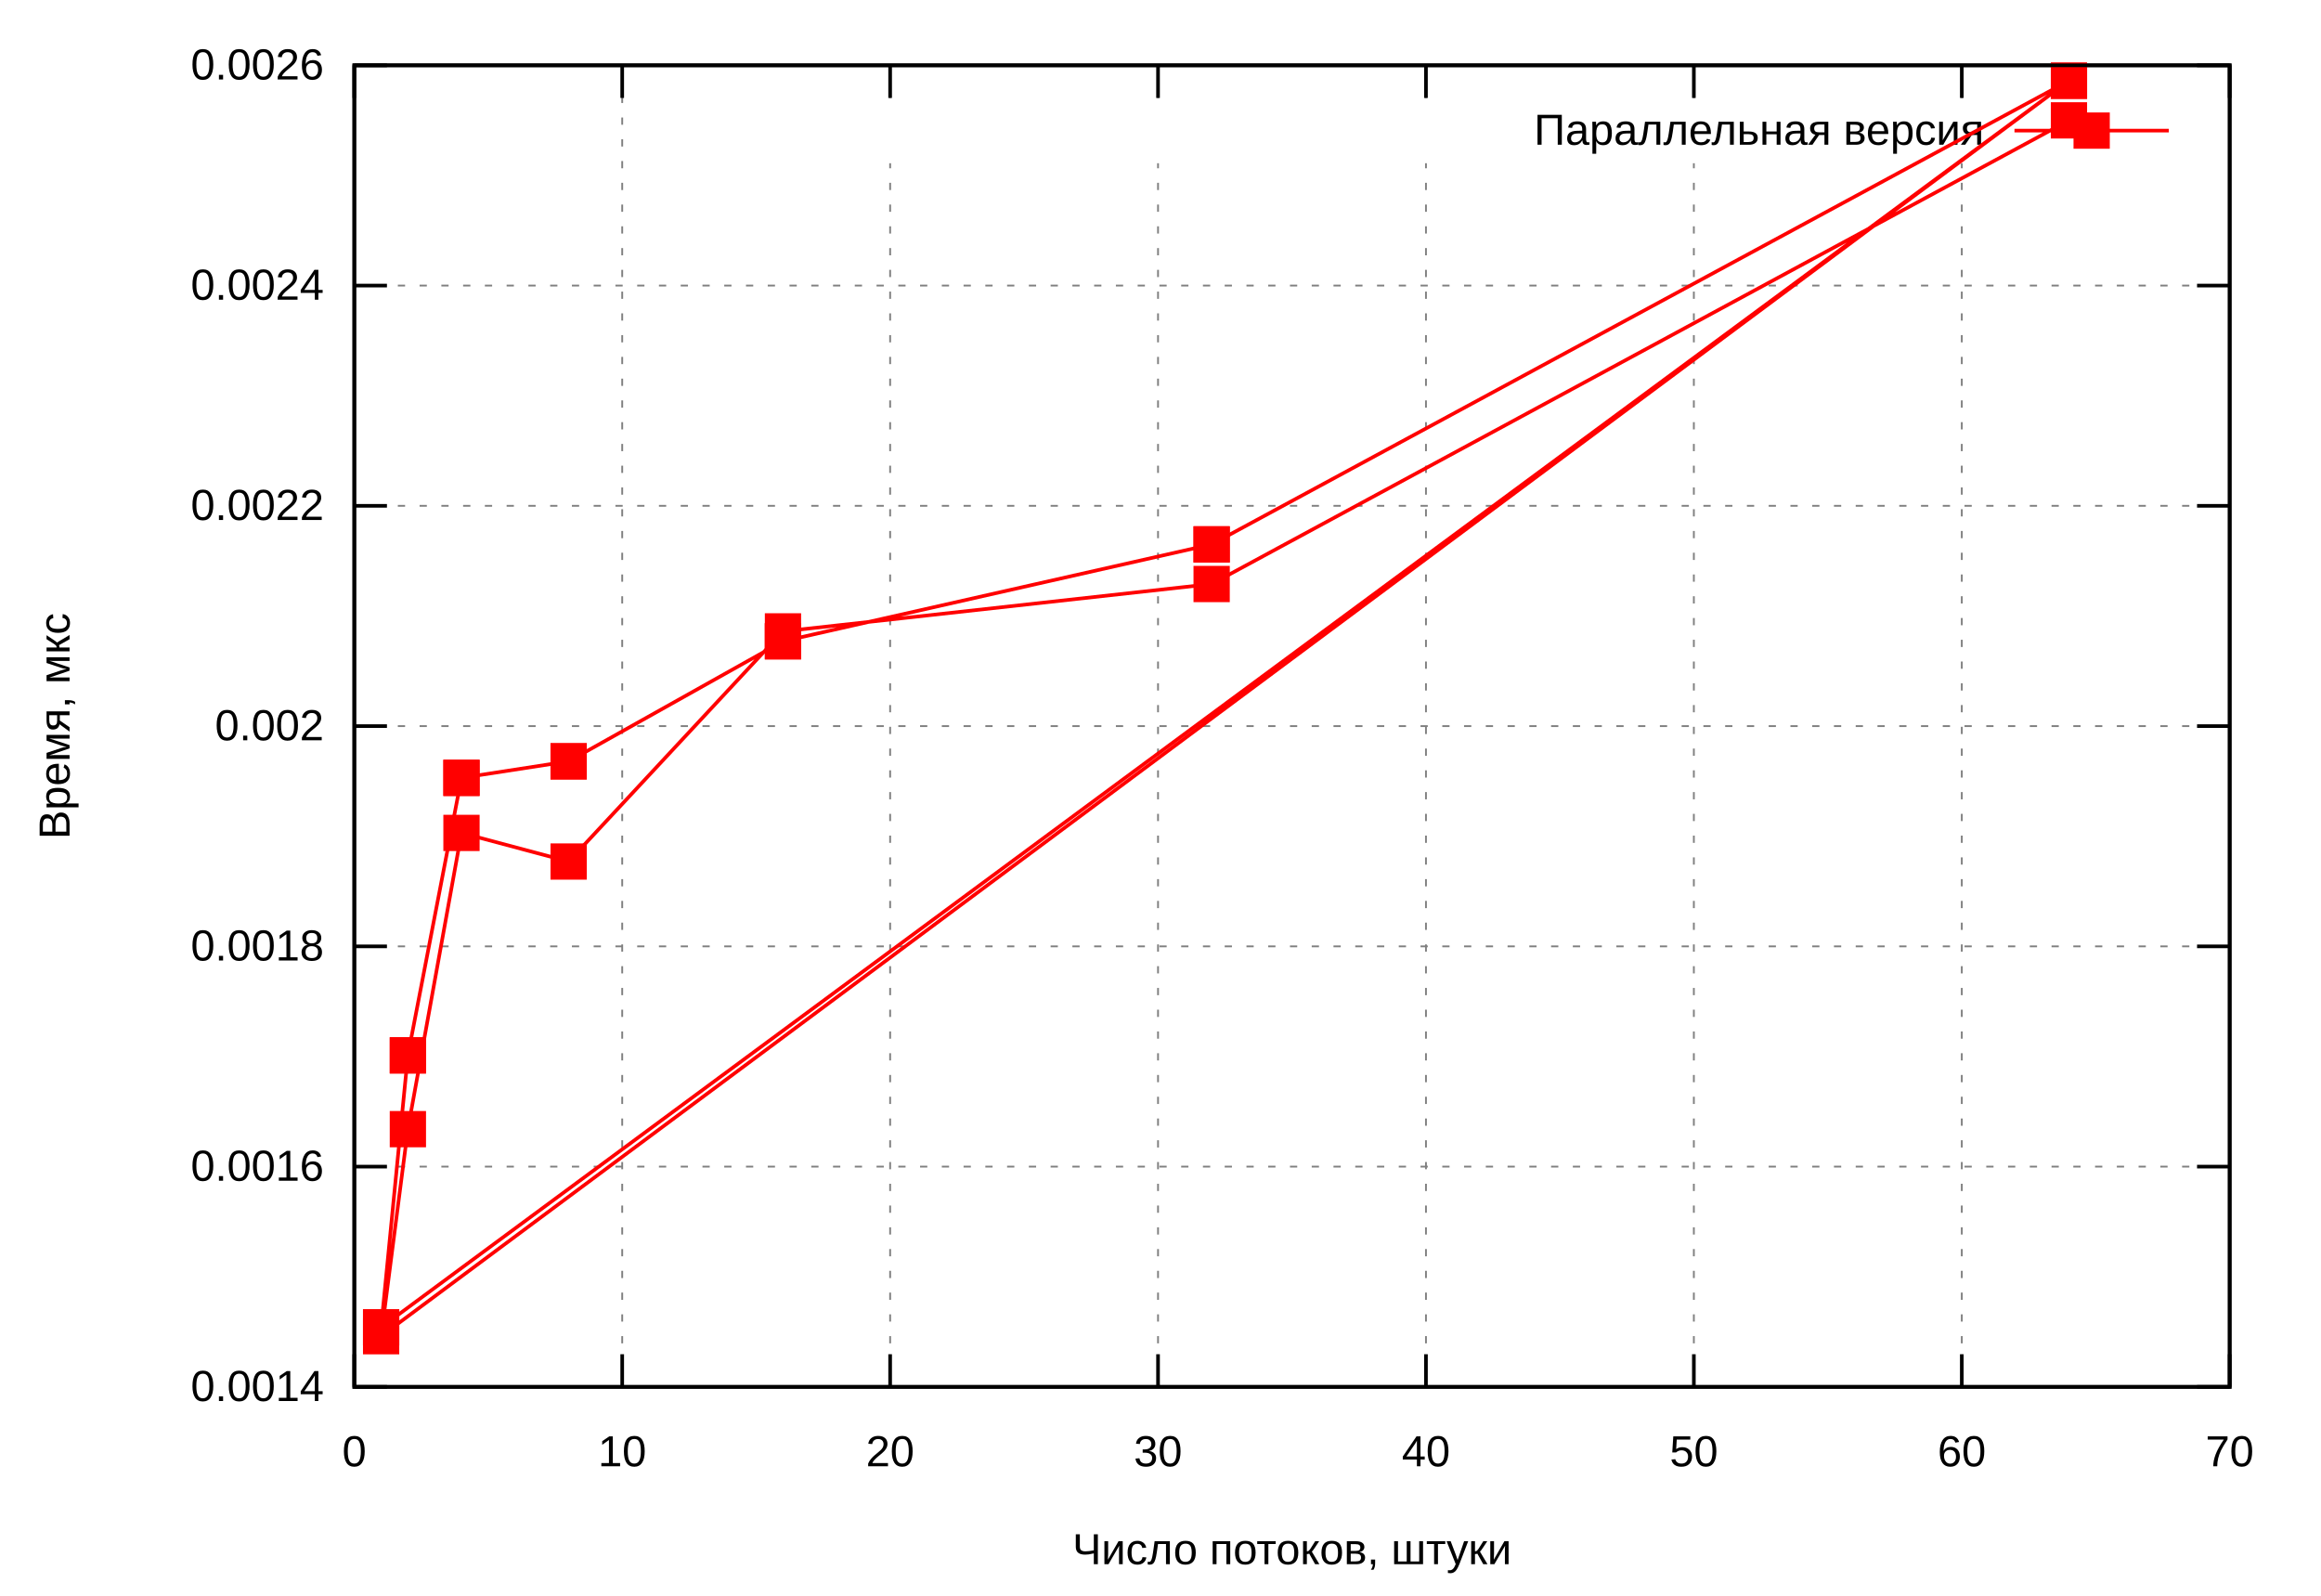
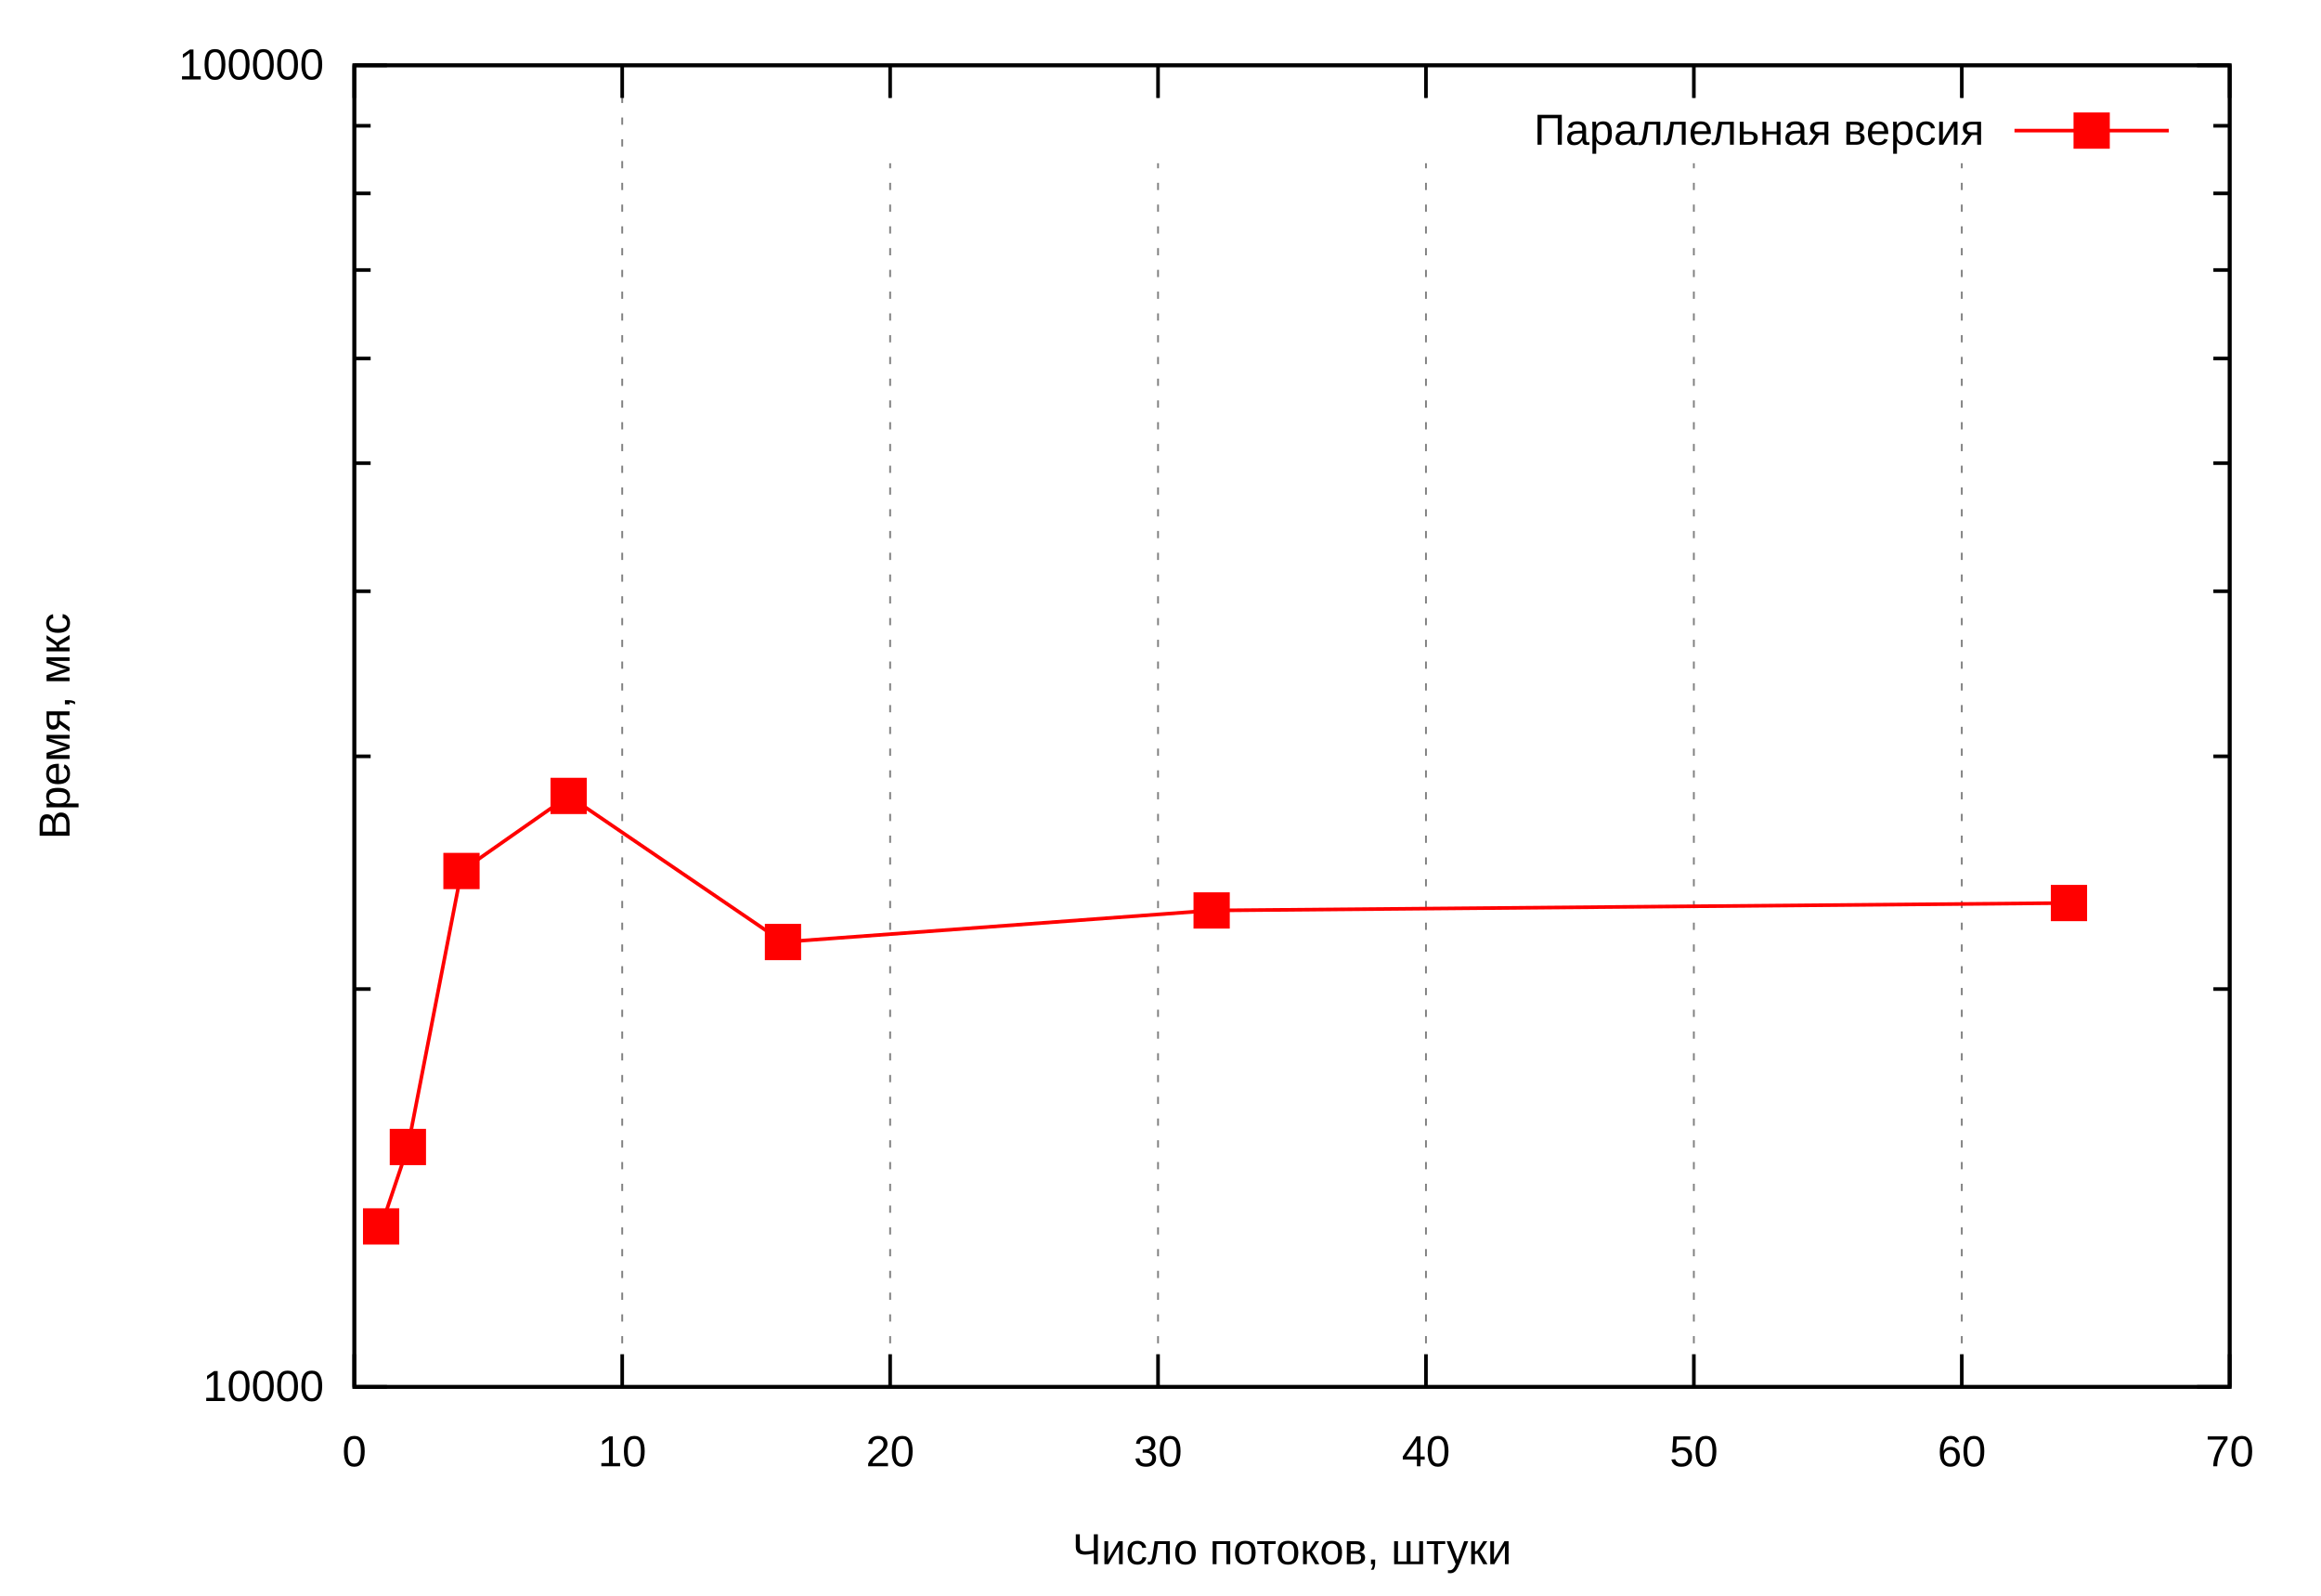
<svg xmlns="http://www.w3.org/2000/svg" xmlns:xlink="http://www.w3.org/1999/xlink" width="640" height="440" viewBox="0 0 640 440">
  <g id="gnuplot_canvas">
    <rect x="0" y="0" width="640" height="440" fill="none" />
    <defs>
      <circle id="gpDot" r="0.5" stroke-width="0.5" stroke="currentColor" />
      <path id="gpPt0" stroke-width="0.222" stroke="currentColor" d="M-1,0 h2 M0,-1 v2" />
      <path id="gpPt1" stroke-width="0.222" stroke="currentColor" d="M-1,-1 L1,1 M1,-1 L-1,1" />
      <path id="gpPt2" stroke-width="0.222" stroke="currentColor" d="M-1,0 L1,0 M0,-1 L0,1 M-1,-1 L1,1 M-1,1 L1,-1" />
      <rect id="gpPt3" stroke-width="0.222" stroke="currentColor" x="-1" y="-1" width="2" height="2" />
      <rect id="gpPt4" stroke-width="0.222" stroke="currentColor" fill="currentColor" x="-1" y="-1" width="2" height="2" />
      <circle id="gpPt5" stroke-width="0.222" stroke="currentColor" cx="0" cy="0" r="1" />
      <use xlink:href="#gpPt5" id="gpPt6" fill="currentColor" stroke="none" />
      <path id="gpPt7" stroke-width="0.222" stroke="currentColor" d="M0,-1.33 L-1.33,0.67 L1.33,0.67 z" />
      <use xlink:href="#gpPt7" id="gpPt8" fill="currentColor" stroke="none" />
      <use xlink:href="#gpPt7" id="gpPt9" stroke="currentColor" transform="rotate(180)" />
      <use xlink:href="#gpPt9" id="gpPt10" fill="currentColor" stroke="none" />
      <use xlink:href="#gpPt3" id="gpPt11" stroke="currentColor" transform="rotate(45)" />
      <use xlink:href="#gpPt11" id="gpPt12" fill="currentColor" stroke="none" />
      <path id="gpPt13" stroke-width="0.222" stroke="currentColor" d="M0,1.330 L1.265,0.411 L0.782,-1.067 L-0.782,-1.076 L-1.265,0.411 z" />
      <use xlink:href="#gpPt13" id="gpPt14" fill="currentColor" stroke="none" />
      <filter id="textbox" filterUnits="objectBoundingBox" x="0" y="0" height="1" width="1">
        <feFlood flood-color="white" flood-opacity="1" result="bgnd" />
        <feComposite in="SourceGraphic" in2="bgnd" operator="atop" />
      </filter>
      <filter id="greybox" filterUnits="objectBoundingBox" x="0" y="0" height="1" width="1">
        <feFlood flood-color="lightgrey" flood-opacity="1" result="grey" />
        <feComposite in="SourceGraphic" in2="grey" operator="atop" />
      </filter>
    </defs>
    <g fill="none" color="white" stroke="currentColor" stroke-width="1.00" stroke-linecap="butt" stroke-linejoin="miter">
</g>
    <g fill="none" color="black" stroke="currentColor" stroke-width="1.00" stroke-linecap="butt" stroke-linejoin="miter">
</g>
    <g fill="none" color="black" stroke="black" stroke-width="0.50" stroke-linecap="butt" stroke-linejoin="miter">
</g>
    <g fill="none" color="gray" stroke="currentColor" stroke-width="0.50" stroke-linecap="butt" stroke-linejoin="miter">
      <path stroke="gray" stroke-dasharray="2,4" class="gridline" d="M97.70,382.40 L614.82,382.40  " />
    </g>
    <g fill="none" color="gray" stroke="gray" stroke-width="1.00" stroke-linecap="butt" stroke-linejoin="miter">
</g>
    <g fill="none" color="black" stroke="currentColor" stroke-width="1.00" stroke-linecap="butt" stroke-linejoin="miter">
      <path stroke="black" d="M97.70,382.40 L106.70,382.40 M614.82,382.40 L605.82,382.40  " />
      <g transform="translate(89.31,386.30)" stroke="none" fill="black" font-family="Arial" font-size="12.00" text-anchor="end">
        <text>
-           <tspan font-family="Arial"> 0.0014</tspan>
-         </text>
-       </g>
-     </g>
-     <g fill="none" color="black" stroke="currentColor" stroke-width="1.00" stroke-linecap="butt" stroke-linejoin="miter">
- </g>
-     <g fill="none" color="black" stroke="black" stroke-width="0.50" stroke-linecap="butt" stroke-linejoin="miter">
- </g>
-     <g fill="none" color="gray" stroke="currentColor" stroke-width="0.50" stroke-linecap="butt" stroke-linejoin="miter">
-       <path stroke="gray" stroke-dasharray="2,4" class="gridline" d="M97.70,321.67 L614.82,321.67  " />
-     </g>
-     <g fill="none" color="gray" stroke="gray" stroke-width="1.00" stroke-linecap="butt" stroke-linejoin="miter">
- </g>
-     <g fill="none" color="black" stroke="currentColor" stroke-width="1.00" stroke-linecap="butt" stroke-linejoin="miter">
-       <path stroke="black" d="M97.70,321.67 L106.70,321.67 M614.82,321.67 L605.82,321.67  " />
-       <g transform="translate(89.31,325.57)" stroke="none" fill="black" font-family="Arial" font-size="12.00" text-anchor="end">
-         <text>
-           <tspan font-family="Arial"> 0.0016</tspan>
-         </text>
-       </g>
-     </g>
-     <g fill="none" color="black" stroke="currentColor" stroke-width="1.00" stroke-linecap="butt" stroke-linejoin="miter">
- </g>
-     <g fill="none" color="black" stroke="black" stroke-width="0.50" stroke-linecap="butt" stroke-linejoin="miter">
- </g>
-     <g fill="none" color="gray" stroke="currentColor" stroke-width="0.50" stroke-linecap="butt" stroke-linejoin="miter">
-       <path stroke="gray" stroke-dasharray="2,4" class="gridline" d="M97.70,260.94 L614.82,260.94  " />
-     </g>
-     <g fill="none" color="gray" stroke="gray" stroke-width="1.00" stroke-linecap="butt" stroke-linejoin="miter">
- </g>
-     <g fill="none" color="black" stroke="currentColor" stroke-width="1.00" stroke-linecap="butt" stroke-linejoin="miter">
-       <path stroke="black" d="M97.70,260.94 L106.70,260.94 M614.82,260.94 L605.82,260.94  " />
-       <g transform="translate(89.31,264.84)" stroke="none" fill="black" font-family="Arial" font-size="12.00" text-anchor="end">
-         <text>
-           <tspan font-family="Arial"> 0.0018</tspan>
-         </text>
-       </g>
-     </g>
-     <g fill="none" color="black" stroke="currentColor" stroke-width="1.00" stroke-linecap="butt" stroke-linejoin="miter">
- </g>
-     <g fill="none" color="black" stroke="black" stroke-width="0.50" stroke-linecap="butt" stroke-linejoin="miter">
- </g>
-     <g fill="none" color="gray" stroke="currentColor" stroke-width="0.50" stroke-linecap="butt" stroke-linejoin="miter">
-       <path stroke="gray" stroke-dasharray="2,4" class="gridline" d="M97.70,200.21 L614.82,200.21  " />
-     </g>
-     <g fill="none" color="gray" stroke="gray" stroke-width="1.00" stroke-linecap="butt" stroke-linejoin="miter">
- </g>
-     <g fill="none" color="black" stroke="currentColor" stroke-width="1.00" stroke-linecap="butt" stroke-linejoin="miter">
-       <path stroke="black" d="M97.70,200.21 L106.70,200.21 M614.82,200.21 L605.82,200.21  " />
-       <g transform="translate(89.31,204.11)" stroke="none" fill="black" font-family="Arial" font-size="12.00" text-anchor="end">
-         <text>
-           <tspan font-family="Arial"> 0.002</tspan>
-         </text>
-       </g>
-     </g>
-     <g fill="none" color="black" stroke="currentColor" stroke-width="1.00" stroke-linecap="butt" stroke-linejoin="miter">
- </g>
-     <g fill="none" color="black" stroke="black" stroke-width="0.50" stroke-linecap="butt" stroke-linejoin="miter">
- </g>
-     <g fill="none" color="gray" stroke="currentColor" stroke-width="0.50" stroke-linecap="butt" stroke-linejoin="miter">
-       <path stroke="gray" stroke-dasharray="2,4" class="gridline" d="M97.70,139.47 L614.82,139.47  " />
-     </g>
-     <g fill="none" color="gray" stroke="gray" stroke-width="1.00" stroke-linecap="butt" stroke-linejoin="miter">
- </g>
-     <g fill="none" color="black" stroke="currentColor" stroke-width="1.00" stroke-linecap="butt" stroke-linejoin="miter">
-       <path stroke="black" d="M97.70,139.47 L106.70,139.47 M614.82,139.47 L605.82,139.47  " />
-       <g transform="translate(89.31,143.37)" stroke="none" fill="black" font-family="Arial" font-size="12.00" text-anchor="end">
-         <text>
-           <tspan font-family="Arial"> 0.0022</tspan>
-         </text>
-       </g>
-     </g>
-     <g fill="none" color="black" stroke="currentColor" stroke-width="1.00" stroke-linecap="butt" stroke-linejoin="miter">
- </g>
-     <g fill="none" color="black" stroke="black" stroke-width="0.50" stroke-linecap="butt" stroke-linejoin="miter">
- </g>
-     <g fill="none" color="gray" stroke="currentColor" stroke-width="0.50" stroke-linecap="butt" stroke-linejoin="miter">
-       <path stroke="gray" stroke-dasharray="2,4" class="gridline" d="M97.70,78.74 L614.82,78.74  " />
-     </g>
-     <g fill="none" color="gray" stroke="gray" stroke-width="1.00" stroke-linecap="butt" stroke-linejoin="miter">
- </g>
-     <g fill="none" color="black" stroke="currentColor" stroke-width="1.00" stroke-linecap="butt" stroke-linejoin="miter">
-       <path stroke="black" d="M97.70,78.74 L106.70,78.74 M614.82,78.74 L605.82,78.74  " />
-       <g transform="translate(89.31,82.64)" stroke="none" fill="black" font-family="Arial" font-size="12.00" text-anchor="end">
-         <text>
-           <tspan font-family="Arial"> 0.0024</tspan>
-         </text>
-       </g>
-     </g>
-     <g fill="none" color="black" stroke="currentColor" stroke-width="1.00" stroke-linecap="butt" stroke-linejoin="miter">
- </g>
+           <tspan font-family="Arial"> 10000</tspan>
+         </text>
+       </g>
+     </g>
+     <g fill="none" color="black" stroke="currentColor" stroke-width="1.00" stroke-linecap="butt" stroke-linejoin="miter">
+       <path stroke="black" d="M97.70,272.71 L102.20,272.71 M614.82,272.71 L610.32,272.71 M97.70,208.54 L102.20,208.54 M614.82,208.54 L610.32,208.54   M97.70,163.02 L102.20,163.02 M614.82,163.02 L610.32,163.02 M97.70,127.70 L102.20,127.70 M614.82,127.70 L610.32,127.70   M97.70,98.85 L102.20,98.85 M614.82,98.85 L610.32,98.85 M97.70,74.45 L102.20,74.45 M614.82,74.45 L610.32,74.45   M97.70,53.32 L102.20,53.32 M614.82,53.32 L610.32,53.32 M97.70,34.68 L102.20,34.68 M614.82,34.68 L610.32,34.68    " />
+     </g>
    <g fill="none" color="black" stroke="black" stroke-width="0.50" stroke-linecap="butt" stroke-linejoin="miter">
</g>
    <g fill="none" color="gray" stroke="currentColor" stroke-width="0.50" stroke-linecap="butt" stroke-linejoin="miter">
      <path stroke="gray" stroke-dasharray="2,4" class="gridline" d="M97.70,18.01 L614.82,18.01  " />
    </g>
    <g fill="none" color="gray" stroke="gray" stroke-width="1.00" stroke-linecap="butt" stroke-linejoin="miter">
</g>
    <g fill="none" color="black" stroke="currentColor" stroke-width="1.00" stroke-linecap="butt" stroke-linejoin="miter">
      <path stroke="black" d="M97.70,18.01 L106.70,18.01 M614.82,18.01 L605.82,18.01  " />
      <g transform="translate(89.31,21.91)" stroke="none" fill="black" font-family="Arial" font-size="12.00" text-anchor="end">
        <text>
-           <tspan font-family="Arial"> 0.0026</tspan>
+           <tspan font-family="Arial"> 100000</tspan>
        </text>
      </g>
    </g>
    <g fill="none" color="black" stroke="currentColor" stroke-width="1.00" stroke-linecap="butt" stroke-linejoin="miter">
</g>
    <g fill="none" color="black" stroke="black" stroke-width="0.50" stroke-linecap="butt" stroke-linejoin="miter">
</g>
    <g fill="none" color="gray" stroke="currentColor" stroke-width="0.50" stroke-linecap="butt" stroke-linejoin="miter">
      <path stroke="gray" stroke-dasharray="2,4" class="gridline" d="M97.70,382.40 L97.70,18.01  " />
    </g>
    <g fill="none" color="gray" stroke="gray" stroke-width="1.00" stroke-linecap="butt" stroke-linejoin="miter">
</g>
    <g fill="none" color="black" stroke="currentColor" stroke-width="1.00" stroke-linecap="butt" stroke-linejoin="miter">
      <path stroke="black" d="M97.70,382.40 L97.70,373.40 M97.70,18.01 L97.70,27.01  " />
      <g transform="translate(97.70,404.30)" stroke="none" fill="black" font-family="Arial" font-size="12.00" text-anchor="middle">
        <text>
          <tspan font-family="Arial"> 0</tspan>
        </text>
      </g>
    </g>
    <g fill="none" color="black" stroke="currentColor" stroke-width="1.00" stroke-linecap="butt" stroke-linejoin="miter">
</g>
    <g fill="none" color="black" stroke="black" stroke-width="0.50" stroke-linecap="butt" stroke-linejoin="miter">
</g>
    <g fill="none" color="gray" stroke="currentColor" stroke-width="0.50" stroke-linecap="butt" stroke-linejoin="miter">
      <path stroke="gray" stroke-dasharray="2,4" class="gridline" d="M171.57,382.40 L171.57,18.01  " />
    </g>
    <g fill="none" color="gray" stroke="gray" stroke-width="1.00" stroke-linecap="butt" stroke-linejoin="miter">
</g>
    <g fill="none" color="black" stroke="currentColor" stroke-width="1.00" stroke-linecap="butt" stroke-linejoin="miter">
      <path stroke="black" d="M171.57,382.40 L171.57,373.40 M171.57,18.01 L171.57,27.01  " />
      <g transform="translate(171.57,404.30)" stroke="none" fill="black" font-family="Arial" font-size="12.00" text-anchor="middle">
        <text>
          <tspan font-family="Arial"> 10</tspan>
        </text>
      </g>
    </g>
    <g fill="none" color="black" stroke="currentColor" stroke-width="1.00" stroke-linecap="butt" stroke-linejoin="miter">
</g>
    <g fill="none" color="black" stroke="black" stroke-width="0.50" stroke-linecap="butt" stroke-linejoin="miter">
</g>
    <g fill="none" color="gray" stroke="currentColor" stroke-width="0.50" stroke-linecap="butt" stroke-linejoin="miter">
      <path stroke="gray" stroke-dasharray="2,4" class="gridline" d="M245.45,382.40 L245.45,45.01 M245.45,27.01 L245.45,18.01  " />
    </g>
    <g fill="none" color="gray" stroke="gray" stroke-width="1.00" stroke-linecap="butt" stroke-linejoin="miter">
</g>
    <g fill="none" color="black" stroke="currentColor" stroke-width="1.00" stroke-linecap="butt" stroke-linejoin="miter">
      <path stroke="black" d="M245.45,382.40 L245.45,373.40 M245.45,18.01 L245.45,27.01  " />
      <g transform="translate(245.45,404.30)" stroke="none" fill="black" font-family="Arial" font-size="12.00" text-anchor="middle">
        <text>
          <tspan font-family="Arial"> 20</tspan>
        </text>
      </g>
    </g>
    <g fill="none" color="black" stroke="currentColor" stroke-width="1.00" stroke-linecap="butt" stroke-linejoin="miter">
</g>
    <g fill="none" color="black" stroke="black" stroke-width="0.50" stroke-linecap="butt" stroke-linejoin="miter">
</g>
    <g fill="none" color="gray" stroke="currentColor" stroke-width="0.50" stroke-linecap="butt" stroke-linejoin="miter">
      <path stroke="gray" stroke-dasharray="2,4" class="gridline" d="M319.32,382.40 L319.32,45.01 M319.32,27.01 L319.32,18.01  " />
    </g>
    <g fill="none" color="gray" stroke="gray" stroke-width="1.00" stroke-linecap="butt" stroke-linejoin="miter">
</g>
    <g fill="none" color="black" stroke="currentColor" stroke-width="1.00" stroke-linecap="butt" stroke-linejoin="miter">
      <path stroke="black" d="M319.32,382.40 L319.32,373.40 M319.32,18.01 L319.32,27.01  " />
      <g transform="translate(319.32,404.30)" stroke="none" fill="black" font-family="Arial" font-size="12.00" text-anchor="middle">
        <text>
          <tspan font-family="Arial"> 30</tspan>
        </text>
      </g>
    </g>
    <g fill="none" color="black" stroke="currentColor" stroke-width="1.00" stroke-linecap="butt" stroke-linejoin="miter">
</g>
    <g fill="none" color="black" stroke="black" stroke-width="0.50" stroke-linecap="butt" stroke-linejoin="miter">
</g>
    <g fill="none" color="gray" stroke="currentColor" stroke-width="0.50" stroke-linecap="butt" stroke-linejoin="miter">
      <path stroke="gray" stroke-dasharray="2,4" class="gridline" d="M393.20,382.40 L393.20,45.01 M393.20,27.01 L393.20,18.01  " />
    </g>
    <g fill="none" color="gray" stroke="gray" stroke-width="1.00" stroke-linecap="butt" stroke-linejoin="miter">
</g>
    <g fill="none" color="black" stroke="currentColor" stroke-width="1.00" stroke-linecap="butt" stroke-linejoin="miter">
      <path stroke="black" d="M393.20,382.40 L393.20,373.40 M393.20,18.01 L393.20,27.01  " />
      <g transform="translate(393.20,404.30)" stroke="none" fill="black" font-family="Arial" font-size="12.00" text-anchor="middle">
        <text>
          <tspan font-family="Arial"> 40</tspan>
        </text>
      </g>
    </g>
    <g fill="none" color="black" stroke="currentColor" stroke-width="1.00" stroke-linecap="butt" stroke-linejoin="miter">
</g>
    <g fill="none" color="black" stroke="black" stroke-width="0.50" stroke-linecap="butt" stroke-linejoin="miter">
</g>
    <g fill="none" color="gray" stroke="currentColor" stroke-width="0.50" stroke-linecap="butt" stroke-linejoin="miter">
      <path stroke="gray" stroke-dasharray="2,4" class="gridline" d="M467.07,382.40 L467.07,45.01 M467.07,27.01 L467.07,18.01  " />
    </g>
    <g fill="none" color="gray" stroke="gray" stroke-width="1.00" stroke-linecap="butt" stroke-linejoin="miter">
</g>
    <g fill="none" color="black" stroke="currentColor" stroke-width="1.00" stroke-linecap="butt" stroke-linejoin="miter">
      <path stroke="black" d="M467.07,382.40 L467.07,373.40 M467.07,18.01 L467.07,27.01  " />
      <g transform="translate(467.07,404.30)" stroke="none" fill="black" font-family="Arial" font-size="12.00" text-anchor="middle">
        <text>
          <tspan font-family="Arial"> 50</tspan>
        </text>
      </g>
    </g>
    <g fill="none" color="black" stroke="currentColor" stroke-width="1.00" stroke-linecap="butt" stroke-linejoin="miter">
</g>
    <g fill="none" color="black" stroke="black" stroke-width="0.50" stroke-linecap="butt" stroke-linejoin="miter">
</g>
    <g fill="none" color="gray" stroke="currentColor" stroke-width="0.50" stroke-linecap="butt" stroke-linejoin="miter">
      <path stroke="gray" stroke-dasharray="2,4" class="gridline" d="M540.95,382.40 L540.95,45.01 M540.95,27.01 L540.95,18.01  " />
    </g>
    <g fill="none" color="gray" stroke="gray" stroke-width="1.00" stroke-linecap="butt" stroke-linejoin="miter">
</g>
    <g fill="none" color="black" stroke="currentColor" stroke-width="1.00" stroke-linecap="butt" stroke-linejoin="miter">
      <path stroke="black" d="M540.95,382.40 L540.95,373.40 M540.95,18.01 L540.95,27.01  " />
      <g transform="translate(540.95,404.30)" stroke="none" fill="black" font-family="Arial" font-size="12.00" text-anchor="middle">
        <text>
          <tspan font-family="Arial"> 60</tspan>
        </text>
      </g>
    </g>
    <g fill="none" color="black" stroke="currentColor" stroke-width="1.00" stroke-linecap="butt" stroke-linejoin="miter">
</g>
    <g fill="none" color="black" stroke="black" stroke-width="0.50" stroke-linecap="butt" stroke-linejoin="miter">
</g>
    <g fill="none" color="gray" stroke="currentColor" stroke-width="0.50" stroke-linecap="butt" stroke-linejoin="miter">
      <path stroke="gray" stroke-dasharray="2,4" class="gridline" d="M614.82,382.40 L614.82,18.01  " />
    </g>
    <g fill="none" color="gray" stroke="gray" stroke-width="1.00" stroke-linecap="butt" stroke-linejoin="miter">
</g>
    <g fill="none" color="black" stroke="currentColor" stroke-width="1.00" stroke-linecap="butt" stroke-linejoin="miter">
      <path stroke="black" d="M614.82,382.40 L614.82,373.40 M614.82,18.01 L614.82,27.01  " />
      <g transform="translate(614.82,404.30)" stroke="none" fill="black" font-family="Arial" font-size="12.00" text-anchor="middle">
        <text>
          <tspan font-family="Arial"> 70</tspan>
        </text>
      </g>
    </g>
    <g fill="none" color="black" stroke="currentColor" stroke-width="1.00" stroke-linecap="butt" stroke-linejoin="miter">
</g>
    <g fill="none" color="black" stroke="currentColor" stroke-width="1.00" stroke-linecap="butt" stroke-linejoin="miter">
      <path stroke="black" d="M97.70,18.01 L97.70,382.40 L614.82,382.40 L614.82,18.01 L97.70,18.01 Z  " />
    </g>
    <g fill="none" color="black" stroke="currentColor" stroke-width="1.00" stroke-linecap="butt" stroke-linejoin="miter">
      <g transform="translate(19.18,200.21) rotate(270)" stroke="none" fill="black" font-family="Arial" font-size="12.00" text-anchor="middle">
        <text>
          <tspan font-family="Arial">Время, мкс</tspan>
        </text>
      </g>
    </g>
    <g fill="none" color="black" stroke="currentColor" stroke-width="1.00" stroke-linecap="butt" stroke-linejoin="miter">
      <g transform="translate(356.26,431.30)" stroke="none" fill="black" font-family="Arial" font-size="12.00" text-anchor="middle">
        <text>
          <tspan font-family="Arial">Число потоков, штуки</tspan>
        </text>
      </g>
    </g>
    <g fill="none" color="black" stroke="currentColor" stroke-width="1.00" stroke-linecap="butt" stroke-linejoin="miter">
</g>
    <g id="gnuplot_plot_1">
      <g fill="none" color="black" stroke="currentColor" stroke-width="1.00" stroke-linecap="butt" stroke-linejoin="miter">
        <g transform="translate(547.09,39.91)" stroke="none" fill="black" font-family="Arial" font-size="12.00" text-anchor="end">
          <text>
            <tspan font-family="Arial">Параллельная версия</tspan>
          </text>
        </g>
      </g>
      <g fill="none" color="black" stroke="currentColor" stroke-width="1.00" stroke-linecap="butt" stroke-linejoin="miter">
-         <path stroke="rgb(255,   0,   0)" d="M555.48,36.01 L598.04,36.01 M105.09,366.00 L112.47,291.00 L127.25,214.48 L156.80,209.92 L215.90,176.82 L334.10,150.10   L570.50,22.26 L105.09,366.00 L112.47,291.00 L127.25,214.48 L156.80,209.92 L215.90,176.82 L334.10,150.10 L570.50,22.26   L105.09,368.43 L112.47,311.34 L127.25,229.66 L156.80,237.55 L215.90,174.09 L334.10,161.03 L570.50,33.19  " />
-         <use xlink:href="#gpPt4" transform="translate(105.09,366.00) scale(4.50)" color="rgb(255,   0,   0)" />
-         <use xlink:href="#gpPt4" transform="translate(112.47,291.00) scale(4.50)" color="rgb(255,   0,   0)" />
-         <use xlink:href="#gpPt4" transform="translate(127.25,214.48) scale(4.50)" color="rgb(255,   0,   0)" />
-         <use xlink:href="#gpPt4" transform="translate(156.80,209.92) scale(4.50)" color="rgb(255,   0,   0)" />
-         <use xlink:href="#gpPt4" transform="translate(215.90,176.82) scale(4.50)" color="rgb(255,   0,   0)" />
-         <use xlink:href="#gpPt4" transform="translate(334.10,150.10) scale(4.50)" color="rgb(255,   0,   0)" />
-         <use xlink:href="#gpPt4" transform="translate(570.50,22.26) scale(4.50)" color="rgb(255,   0,   0)" />
-         <use xlink:href="#gpPt4" transform="translate(105.09,366.00) scale(4.50)" color="rgb(255,   0,   0)" />
-         <use xlink:href="#gpPt4" transform="translate(112.47,291.00) scale(4.50)" color="rgb(255,   0,   0)" />
-         <use xlink:href="#gpPt4" transform="translate(127.25,214.48) scale(4.50)" color="rgb(255,   0,   0)" />
-         <use xlink:href="#gpPt4" transform="translate(156.80,209.92) scale(4.50)" color="rgb(255,   0,   0)" />
-         <use xlink:href="#gpPt4" transform="translate(215.90,176.82) scale(4.50)" color="rgb(255,   0,   0)" />
-         <use xlink:href="#gpPt4" transform="translate(334.10,150.10) scale(4.50)" color="rgb(255,   0,   0)" />
-         <use xlink:href="#gpPt4" transform="translate(570.50,22.26) scale(4.50)" color="rgb(255,   0,   0)" />
-         <use xlink:href="#gpPt4" transform="translate(105.09,368.43) scale(4.50)" color="rgb(255,   0,   0)" />
-         <use xlink:href="#gpPt4" transform="translate(112.47,311.34) scale(4.50)" color="rgb(255,   0,   0)" />
-         <use xlink:href="#gpPt4" transform="translate(127.25,229.66) scale(4.50)" color="rgb(255,   0,   0)" />
-         <use xlink:href="#gpPt4" transform="translate(156.80,237.55) scale(4.50)" color="rgb(255,   0,   0)" />
-         <use xlink:href="#gpPt4" transform="translate(215.90,174.09) scale(4.50)" color="rgb(255,   0,   0)" />
-         <use xlink:href="#gpPt4" transform="translate(334.10,161.03) scale(4.50)" color="rgb(255,   0,   0)" />
-         <use xlink:href="#gpPt4" transform="translate(570.50,33.19) scale(4.50)" color="rgb(255,   0,   0)" />
+         <path stroke="rgb(255,   0,   0)" d="M555.48,36.01 L598.04,36.01 M105.09,338.16 L112.47,316.26 L127.25,240.16 L156.80,219.46 L215.90,259.74 L334.10,251.04   L570.50,248.99  " />
+         <use xlink:href="#gpPt4" transform="translate(105.09,338.16) scale(4.50)" color="rgb(255,   0,   0)" />
+         <use xlink:href="#gpPt4" transform="translate(112.47,316.26) scale(4.50)" color="rgb(255,   0,   0)" />
+         <use xlink:href="#gpPt4" transform="translate(127.25,240.16) scale(4.50)" color="rgb(255,   0,   0)" />
+         <use xlink:href="#gpPt4" transform="translate(156.80,219.46) scale(4.50)" color="rgb(255,   0,   0)" />
+         <use xlink:href="#gpPt4" transform="translate(215.90,259.74) scale(4.50)" color="rgb(255,   0,   0)" />
+         <use xlink:href="#gpPt4" transform="translate(334.10,251.04) scale(4.50)" color="rgb(255,   0,   0)" />
+         <use xlink:href="#gpPt4" transform="translate(570.50,248.99) scale(4.50)" color="rgb(255,   0,   0)" />
        <use xlink:href="#gpPt4" transform="translate(576.76,36.01) scale(4.50)" color="rgb(255,   0,   0)" />
      </g>
    </g>
    <g fill="none" color="white" stroke="rgb(255,   0,   0)" stroke-width="2.00" stroke-linecap="butt" stroke-linejoin="miter">
</g>
    <g fill="none" color="black" stroke="currentColor" stroke-width="2.00" stroke-linecap="butt" stroke-linejoin="miter">
</g>
    <g fill="none" color="black" stroke="black" stroke-width="1.00" stroke-linecap="butt" stroke-linejoin="miter">
</g>
    <g fill="none" color="black" stroke="currentColor" stroke-width="1.00" stroke-linecap="butt" stroke-linejoin="miter">
      <path stroke="black" d="M97.70,18.01 L97.70,382.40 L614.82,382.40 L614.82,18.01 L97.70,18.01 Z  " />
    </g>
    <g fill="none" color="black" stroke="currentColor" stroke-width="1.00" stroke-linecap="butt" stroke-linejoin="miter">
</g>
  </g>
</svg>
